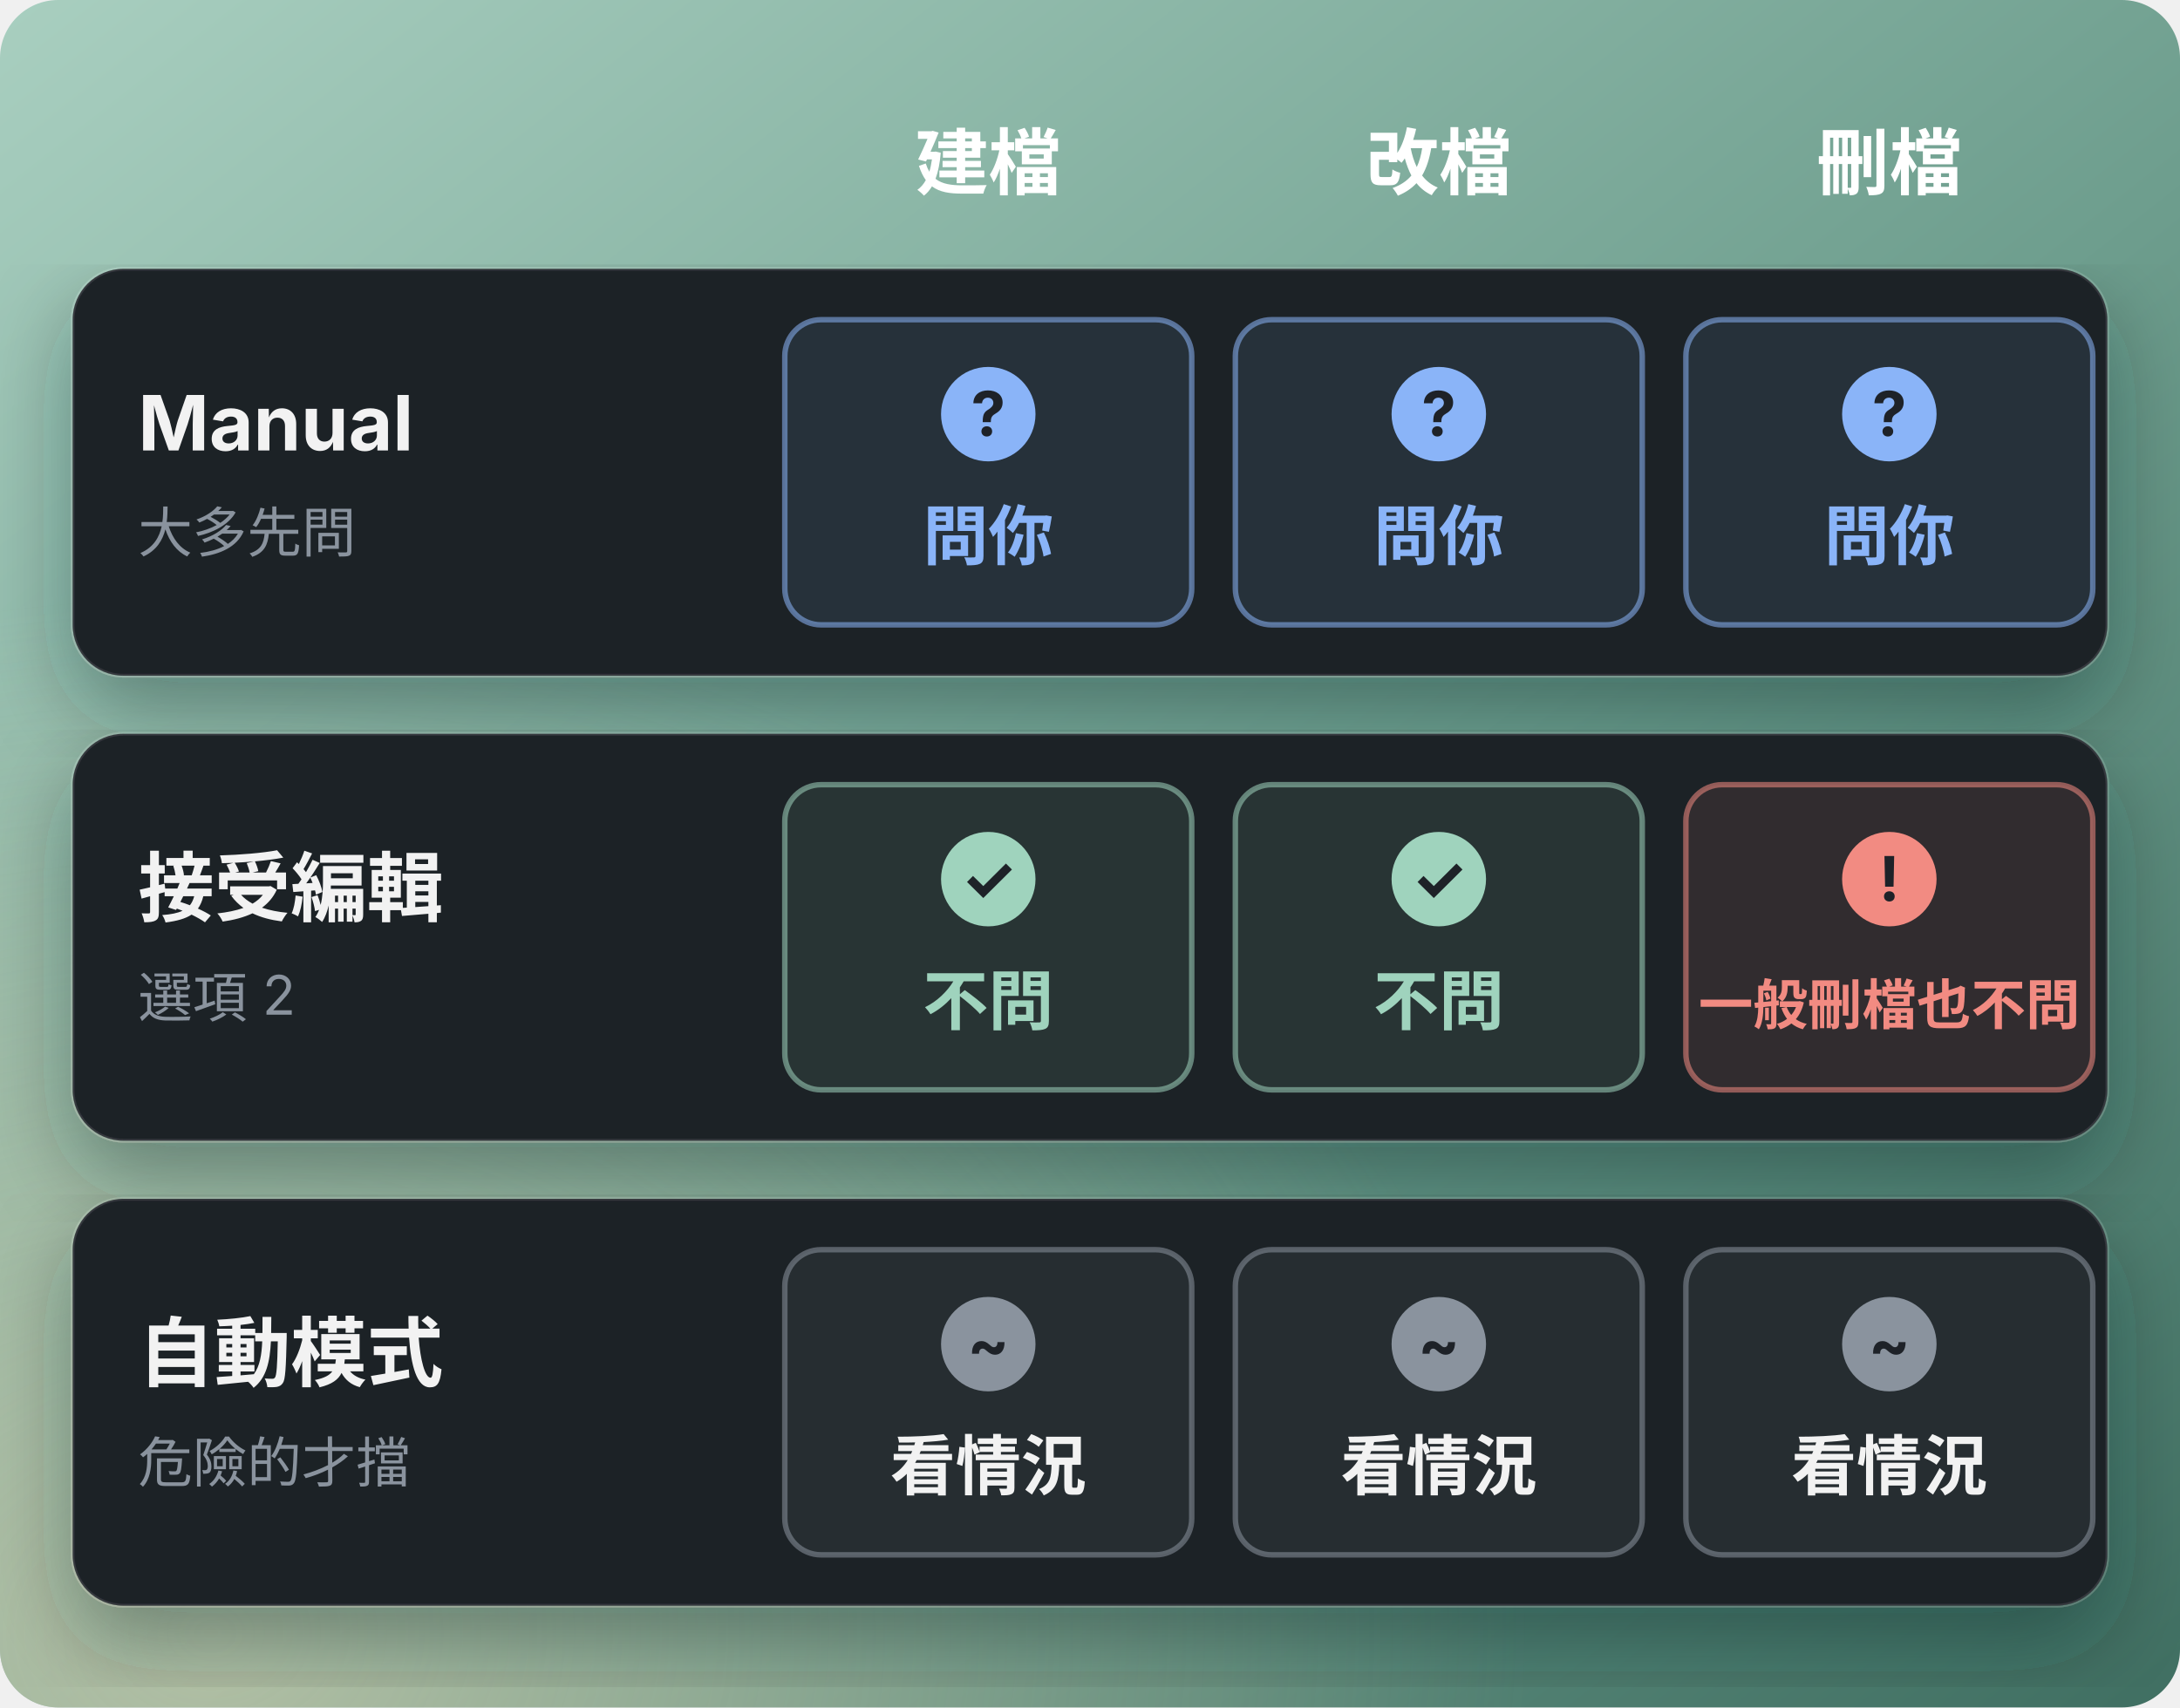
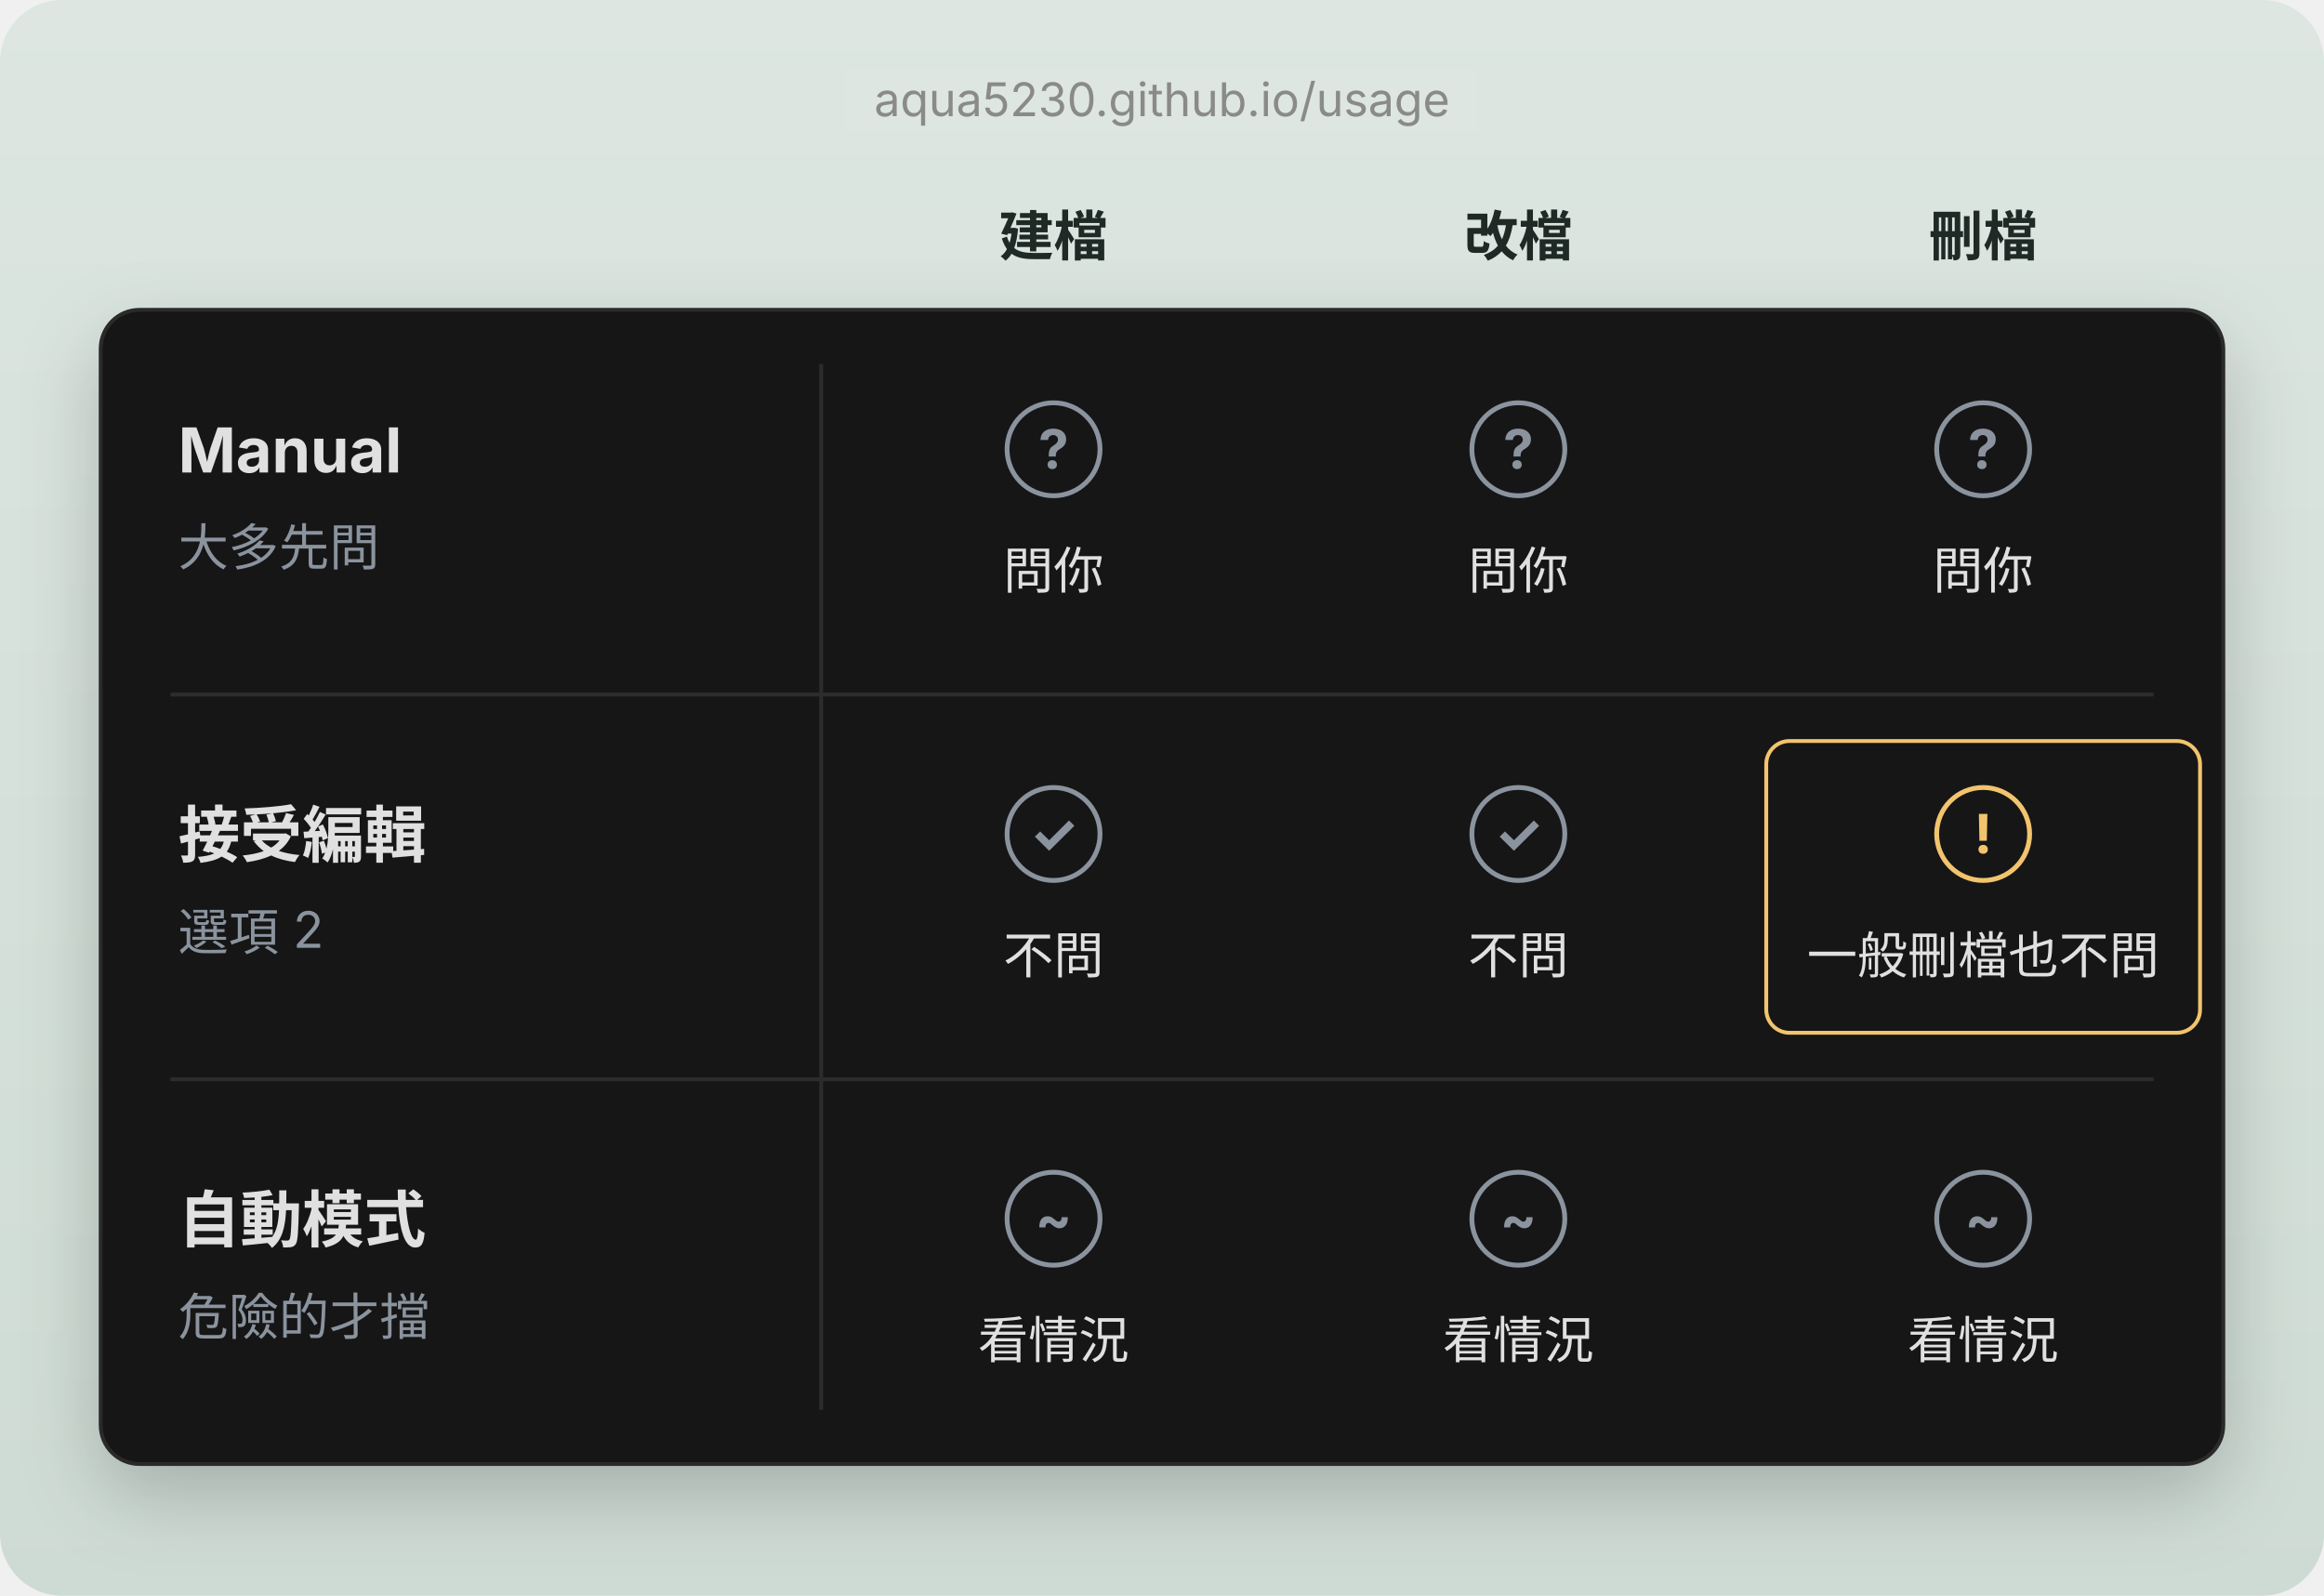
- <svg xmlns="http://www.w3.org/2000/svg" viewBox="0 0 600 470" role="img" aria-label="三種設定由上而下比較：Manual 改東西前大多先問；接受編輯時，資料夾裡建檔、改檔和一般刪檔都不問；自動模式只在看起來危險時才擋下來" font-family="Noto Sans TC, -apple-system, sans-serif">
+ <svg xmlns="http://www.w3.org/2000/svg" viewBox="0 0 600 412" role="img" aria-label="三種設定由上而下比較：Manual 改東西前大多先問；接受編輯時，資料夾裡建檔、改檔和一般刪檔都不問；自動模式只在看起來危險時才擋下來" font-family="Noto Sans TC, -apple-system, sans-serif">
  <defs>
-     <linearGradient id="bg" x1="0" y1="0" x2="1" y2="1">
-       <stop offset="0" stop-color="#A9CFC0" />
-       <stop offset=".55" stop-color="#6E9E8E" />
-       <stop offset="1" stop-color="#3F6E61" />
+     <linearGradient id="bg" x1="0" y1="0" x2="0" y2="1">
+       <stop offset="0" stop-color="#DDE6E1" />
+       <stop offset="1" stop-color="#CEDBD4" />
    </linearGradient>
-     <radialGradient id="g1" cx=".1" cy=".95" r=".6">
-       <stop offset="0" stop-color="#E8D9B5" stop-opacity=".55" />
-       <stop offset="1" stop-color="#E8D9B5" stop-opacity="0" />
-     </radialGradient>
    <filter id="sh" x="-10%" y="-10%" width="120%" height="130%">
-       <feDropShadow dx="0" dy="10" stdDeviation="12" flood-color="#0B2A22" flood-opacity=".38" />
+       <feDropShadow dx="0" dy="8" stdDeviation="10" flood-color="#141414" flood-opacity="0.20" />
    </filter>
  </defs>
-   <rect width="600" height="470" rx="16" fill="url(#bg)" />
-   <rect width="600" height="470" rx="16" fill="url(#g1)" />
-   <text x="272" y="52" font-size="20" fill="#FFFFFF" text-anchor="middle" font-weight="700">建檔</text>
-   <text x="396" y="52" font-size="20" fill="#FFFFFF" text-anchor="middle" font-weight="700">改檔</text>
-   <text x="520" y="52" font-size="20" fill="#FFFFFF" text-anchor="middle" font-weight="700">刪檔</text>
+   <rect width="600" height="412" rx="16" fill="url(#bg)" />
+   <text x="272" y="66" font-size="14" font-weight="600" fill="#1F2A26" text-anchor="middle" data-role="label">建檔</text>
+   <text x="392" y="66" font-size="14" font-weight="600" fill="#1F2A26" text-anchor="middle" data-role="label">改檔</text>
+   <text x="512" y="66" font-size="14" font-weight="600" fill="#1F2A26" text-anchor="middle" data-role="label">刪檔</text>
  <g filter="url(#sh)">
-     <rect x="20" y="74" width="560" height="112" rx="14" fill="#1E2228" stroke="#FFFFFF1A" />
+     <rect x="26" y="80" width="548" height="298" rx="10" fill="#161616" stroke="#2C2C2C" stroke-width="1" />
  </g>
-   <text x="38" y="124" font-size="21" fill="#F2F2F2" font-weight="700">Manual</text>
-   <text x="38" y="152" font-size="15" fill="#8A939E">大多先問</text>
-   <rect x="216" y="88" width="112" height="84" rx="10" fill="#8AB4F8" fill-opacity=".10" stroke="#8AB4F8" stroke-opacity=".55" stroke-width="1.5" />
-   <circle cx="272" cy="114" r="13" fill="#8AB4F8" />
-   <text x="272" y="120" font-size="17" fill="#1E2228" text-anchor="middle" font-weight="700">?</text>
-   <text x="272" y="154" font-size="18" fill="#8AB4F8" text-anchor="middle" font-weight="600">問你</text>
-   <rect x="340" y="88" width="112" height="84" rx="10" fill="#8AB4F8" fill-opacity=".10" stroke="#8AB4F8" stroke-opacity=".55" stroke-width="1.5" />
-   <circle cx="396" cy="114" r="13" fill="#8AB4F8" />
-   <text x="396" y="120" font-size="17" fill="#1E2228" text-anchor="middle" font-weight="700">?</text>
-   <text x="396" y="154" font-size="18" fill="#8AB4F8" text-anchor="middle" font-weight="600">問你</text>
-   <rect x="464" y="88" width="112" height="84" rx="10" fill="#8AB4F8" fill-opacity=".10" stroke="#8AB4F8" stroke-opacity=".55" stroke-width="1.5" />
-   <circle cx="520" cy="114" r="13" fill="#8AB4F8" />
-   <text x="520" y="120" font-size="17" fill="#1E2228" text-anchor="middle" font-weight="700">?</text>
-   <text x="520" y="154" font-size="18" fill="#8AB4F8" text-anchor="middle" font-weight="600">問你</text>
-   <g filter="url(#sh)">
-     <rect x="20" y="202" width="560" height="112" rx="14" fill="#1E2228" stroke="#FFFFFF1A" />
-   </g>
-   <text x="38" y="252" font-size="21" fill="#F2F2F2" font-weight="700">接受編輯</text>
-   <text x="38" y="280" font-size="15" fill="#8A939E">選項 2</text>
-   <rect x="216" y="216" width="112" height="84" rx="10" fill="#9FD3BD" fill-opacity=".10" stroke="#9FD3BD" stroke-opacity=".55" stroke-width="1.5" />
-   <circle cx="272" cy="242" r="13" fill="#9FD3BD" />
-   <text x="272" y="248" font-size="17" fill="#1E2228" text-anchor="middle" font-weight="700">✓</text>
-   <text x="272" y="282" font-size="18" fill="#9FD3BD" text-anchor="middle" font-weight="600">不問</text>
-   <rect x="340" y="216" width="112" height="84" rx="10" fill="#9FD3BD" fill-opacity=".10" stroke="#9FD3BD" stroke-opacity=".55" stroke-width="1.5" />
-   <circle cx="396" cy="242" r="13" fill="#9FD3BD" />
-   <text x="396" y="248" font-size="17" fill="#1E2228" text-anchor="middle" font-weight="700">✓</text>
-   <text x="396" y="282" font-size="18" fill="#9FD3BD" text-anchor="middle" font-weight="600">不問</text>
-   <rect x="464" y="216" width="112" height="84" rx="10" fill="#F28B82" fill-opacity=".10" stroke="#F28B82" stroke-opacity=".55" stroke-width="1.5" />
-   <circle cx="520" cy="242" r="13" fill="#F28B82" />
-   <text x="520" y="248" font-size="17" fill="#1E2228" text-anchor="middle" font-weight="700">!</text>
-   <text x="520" y="282" font-size="15" fill="#F28B82" text-anchor="middle" font-weight="600">一般刪檔也不問</text>
-   <g filter="url(#sh)">
-     <rect x="20" y="330" width="560" height="112" rx="14" fill="#1E2228" stroke="#FFFFFF1A" />
-   </g>
-   <text x="38" y="380" font-size="21" fill="#F2F2F2" font-weight="700">自動模式</text>
-   <text x="38" y="408" font-size="15" fill="#8A939E">危險的才擋</text>
-   <rect x="216" y="344" width="112" height="84" rx="10" fill="#8A939E" fill-opacity=".10" stroke="#8A939E" stroke-opacity=".55" stroke-width="1.5" />
-   <circle cx="272" cy="370" r="13" fill="#8A939E" />
-   <text x="272" y="376" font-size="17" fill="#1E2228" text-anchor="middle" font-weight="700">~</text>
-   <text x="272" y="410" font-size="18" fill="#F2F2F2" text-anchor="middle" font-weight="600">看情況</text>
-   <rect x="340" y="344" width="112" height="84" rx="10" fill="#8A939E" fill-opacity=".10" stroke="#8A939E" stroke-opacity=".55" stroke-width="1.5" />
-   <circle cx="396" cy="370" r="13" fill="#8A939E" />
-   <text x="396" y="376" font-size="17" fill="#1E2228" text-anchor="middle" font-weight="700">~</text>
-   <text x="396" y="410" font-size="18" fill="#F2F2F2" text-anchor="middle" font-weight="600">看情況</text>
-   <rect x="464" y="344" width="112" height="84" rx="10" fill="#8A939E" fill-opacity=".10" stroke="#8A939E" stroke-opacity=".55" stroke-width="1.5" />
-   <circle cx="520" cy="370" r="13" fill="#8A939E" />
-   <text x="520" y="376" font-size="17" fill="#1E2228" text-anchor="middle" font-weight="700">~</text>
-   <text x="520" y="410" font-size="18" fill="#F2F2F2" text-anchor="middle" font-weight="600">看情況</text>
+   <line x1="212" y1="94" x2="212" y2="364" stroke="#2C2C2C" stroke-width="1" />
+   <line x1="44" y1="179.33" x2="556" y2="179.33" stroke="#2C2C2C" stroke-width="1" />
+   <line x1="44" y1="278.67" x2="556" y2="278.67" stroke="#2C2C2C" stroke-width="1" />
+   <text x="46" y="122" font-size="16" font-weight="700" fill="#E0E0E0" text-anchor="start" data-role="label">Manual</text>
+   <text x="46" y="146" font-size="13" font-weight="400" fill="#8A939E" text-anchor="start" data-role="label">大多先問</text>
+   <circle cx="272" cy="116" r="12" fill="none" stroke="#8A939E" stroke-width="1.25" />
+   <text x="272" y="121" font-size="14" font-weight="700" fill="#8A939E" text-anchor="middle" data-role="label">?</text>
+   <text x="272" y="152" font-size="13" font-weight="500" fill="#E0E0E0" text-anchor="middle" data-role="label">問你</text>
+   <circle cx="392" cy="116" r="12" fill="none" stroke="#8A939E" stroke-width="1.25" />
+   <text x="392" y="121" font-size="14" font-weight="700" fill="#8A939E" text-anchor="middle" data-role="label">?</text>
+   <text x="392" y="152" font-size="13" font-weight="500" fill="#E0E0E0" text-anchor="middle" data-role="label">問你</text>
+   <circle cx="512" cy="116" r="12" fill="none" stroke="#8A939E" stroke-width="1.25" />
+   <text x="512" y="121" font-size="14" font-weight="700" fill="#8A939E" text-anchor="middle" data-role="label">?</text>
+   <text x="512" y="152" font-size="13" font-weight="500" fill="#E0E0E0" text-anchor="middle" data-role="label">問你</text>
+   <text x="46" y="221.33" font-size="16" font-weight="700" fill="#E0E0E0" text-anchor="start" data-role="label">接受編輯</text>
+   <text x="46" y="245.33" font-size="13" font-weight="400" fill="#8A939E" text-anchor="start" data-role="label">選項 2</text>
+   <circle cx="272" cy="215.33" r="12" fill="none" stroke="#8A939E" stroke-width="1.25" />
+   <text x="272" y="220.33" font-size="14" font-weight="700" fill="#8A939E" text-anchor="middle" data-role="label">✓</text>
+   <text x="272" y="251.33" font-size="13" font-weight="500" fill="#E0E0E0" text-anchor="middle" data-role="label">不問</text>
+   <circle cx="392" cy="215.33" r="12" fill="none" stroke="#8A939E" stroke-width="1.25" />
+   <text x="392" y="220.33" font-size="14" font-weight="700" fill="#8A939E" text-anchor="middle" data-role="label">✓</text>
+   <text x="392" y="251.33" font-size="13" font-weight="500" fill="#E0E0E0" text-anchor="middle" data-role="label">不問</text>
+   <rect x="456" y="191.33" width="112" height="75.33" rx="6" fill="none" stroke="#F2C46D" stroke-width="1" />
+   <circle cx="512" cy="215.33" r="12" fill="none" stroke="#F2C46D" stroke-width="1.25" />
+   <text x="512" y="220.33" font-size="14" font-weight="700" fill="#F2C46D" text-anchor="middle" data-role="label">!</text>
+   <text x="512" y="251.33" font-size="13" font-weight="500" fill="#E0E0E0" text-anchor="middle" data-role="label">一般刪檔也不問</text>
+   <text x="46" y="320.67" font-size="16" font-weight="700" fill="#E0E0E0" text-anchor="start" data-role="label">自動模式</text>
+   <text x="46" y="344.67" font-size="13" font-weight="400" fill="#8A939E" text-anchor="start" data-role="label">危險的才擋</text>
+   <circle cx="272" cy="314.67" r="12" fill="none" stroke="#8A939E" stroke-width="1.25" />
+   <text x="272" y="319.67" font-size="14" font-weight="700" fill="#8A939E" text-anchor="middle" data-role="label">~</text>
+   <text x="272" y="350.67" font-size="13" font-weight="500" fill="#E0E0E0" text-anchor="middle" data-role="label">看情況</text>
+   <circle cx="392" cy="314.67" r="12" fill="none" stroke="#8A939E" stroke-width="1.25" />
+   <text x="392" y="319.67" font-size="14" font-weight="700" fill="#8A939E" text-anchor="middle" data-role="label">~</text>
+   <text x="392" y="350.67" font-size="13" font-weight="500" fill="#E0E0E0" text-anchor="middle" data-role="label">看情況</text>
+   <circle cx="512" cy="314.67" r="12" fill="none" stroke="#8A939E" stroke-width="1.25" />
+   <text x="512" y="319.67" font-size="14" font-weight="700" fill="#8A939E" text-anchor="middle" data-role="label">~</text>
+   <text x="512" y="350.67" font-size="13" font-weight="500" fill="#E0E0E0" text-anchor="middle" data-role="label">看情況</text>
+   <rect x="218.39" y="18" width="163.22" height="16" fill="#DDE6E1" data-role="watermark-mask" />
+   <text x="300" y="30" font-size="12" font-family="-apple-system, Noto Sans TC, sans-serif" fill="#8A8A8A" text-anchor="middle" data-role="watermark">aqua5230.github.io/usage</text>
</svg>
